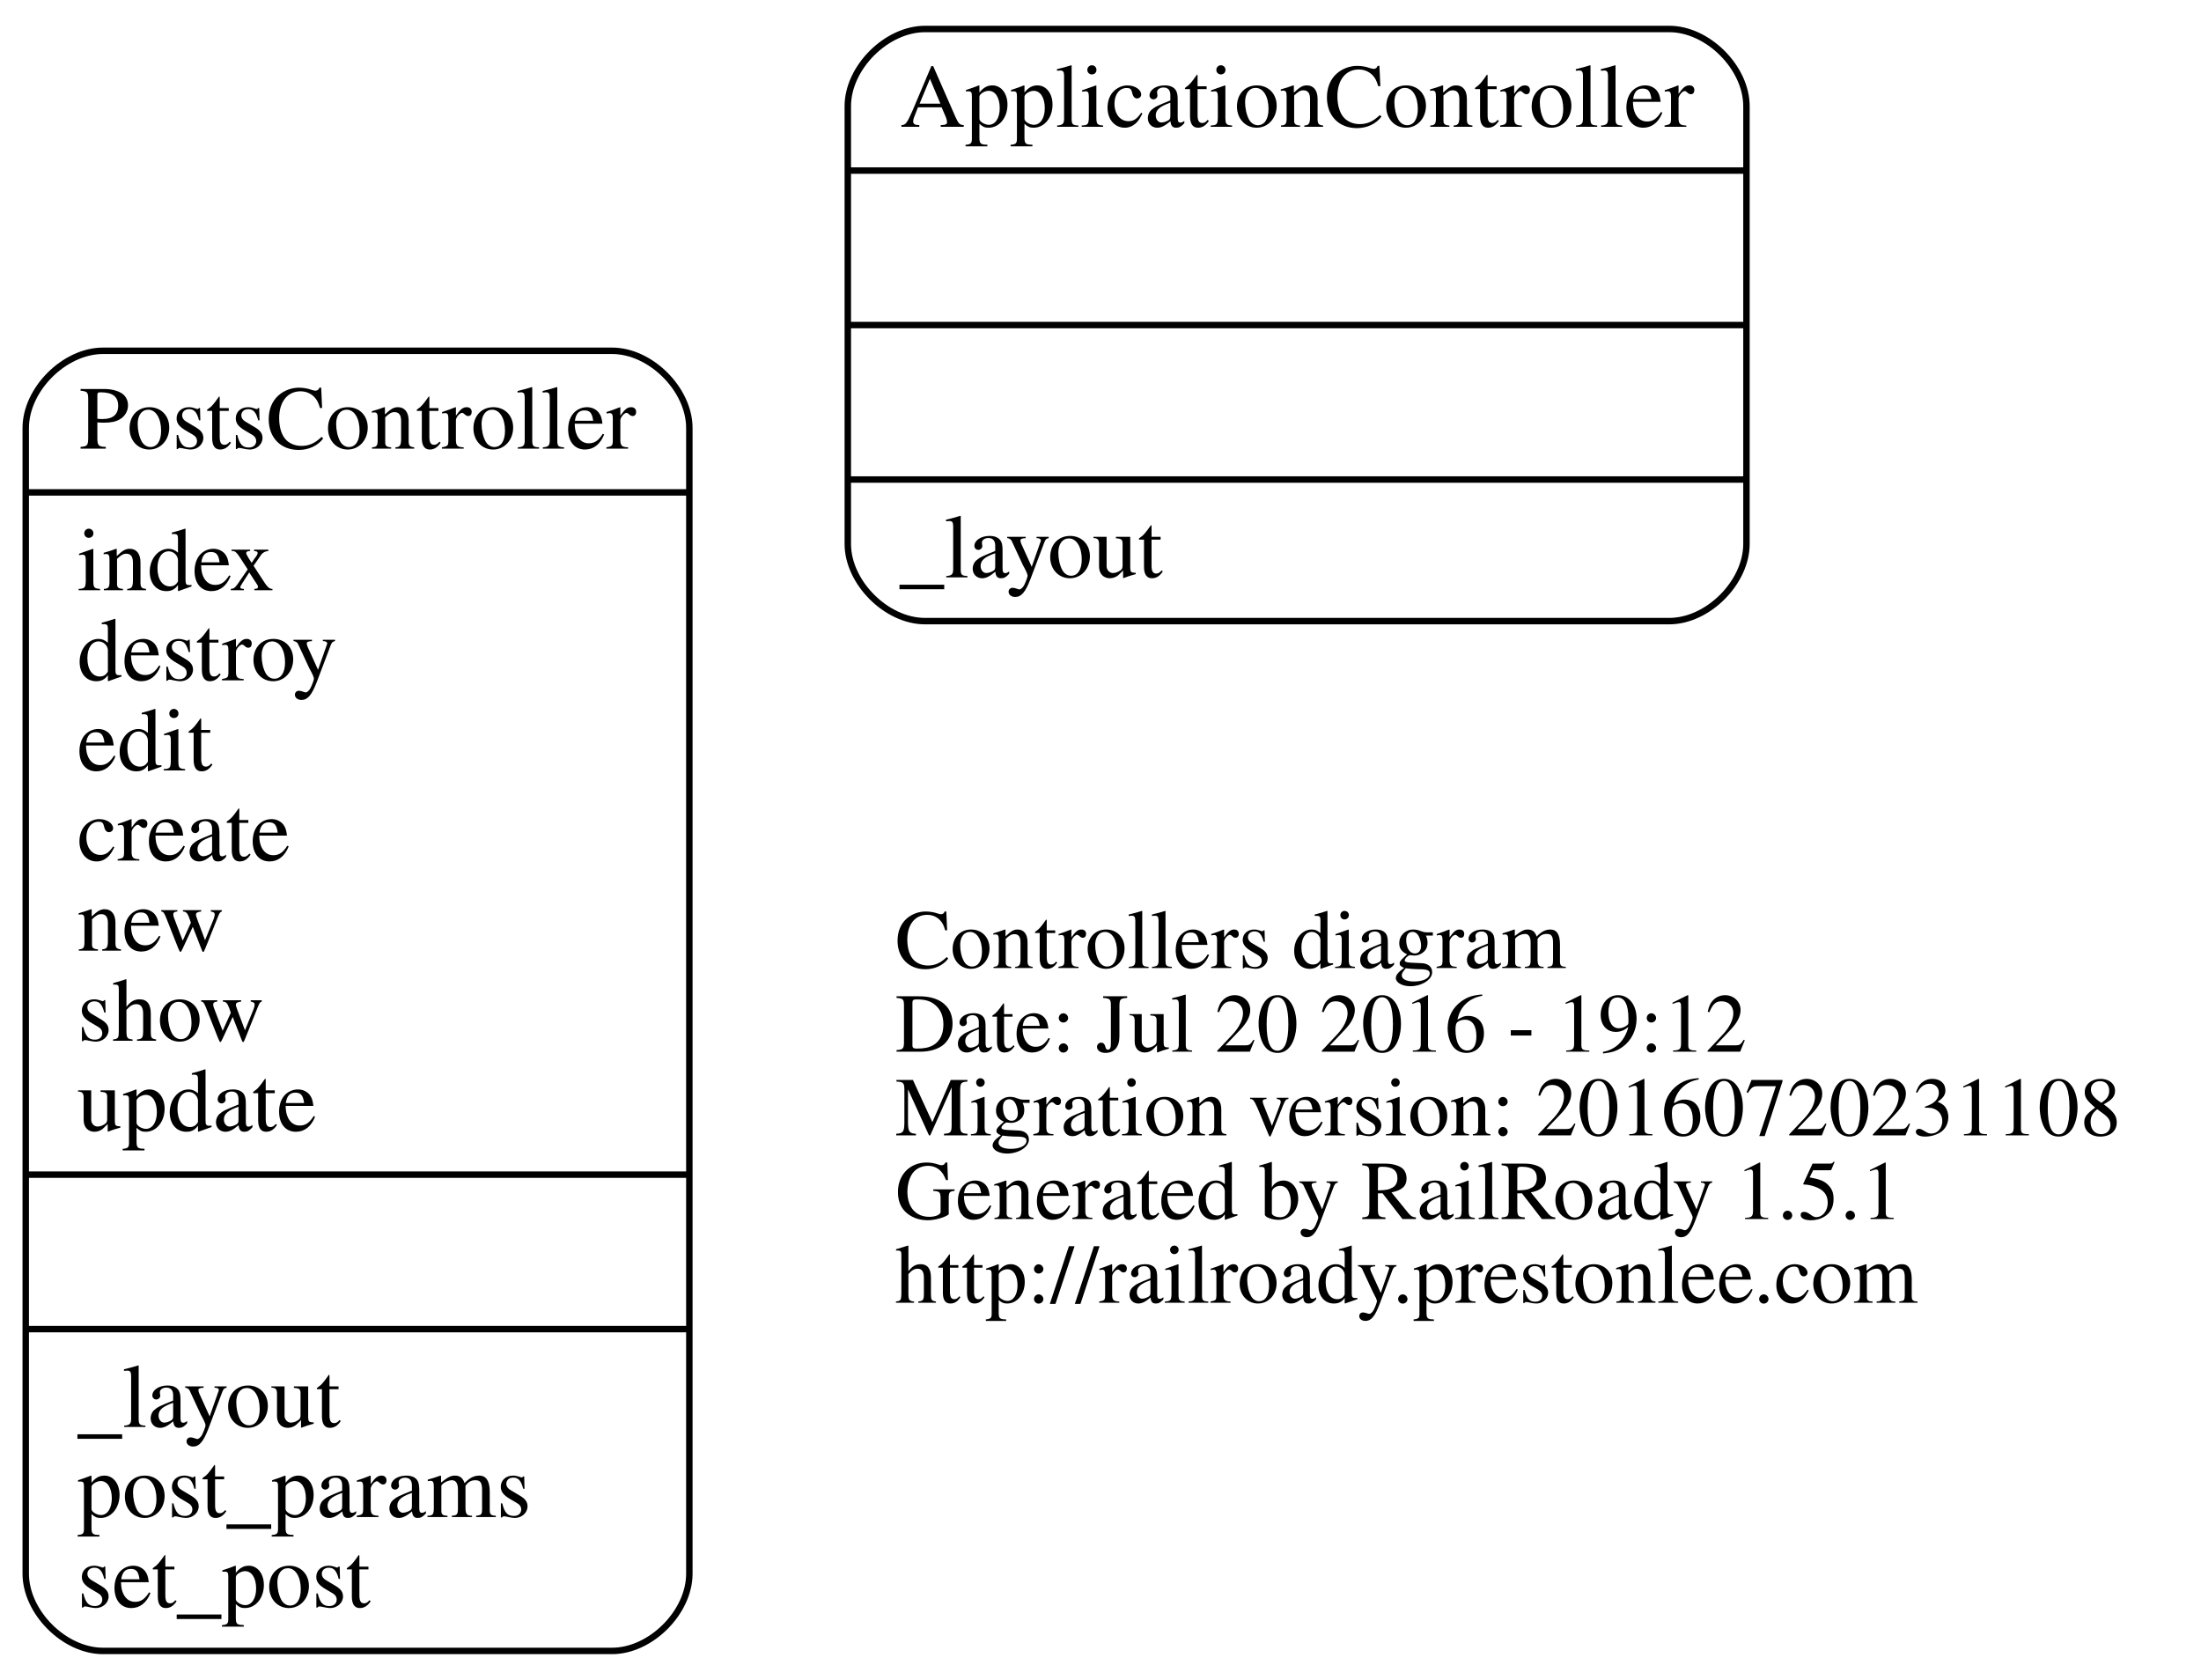
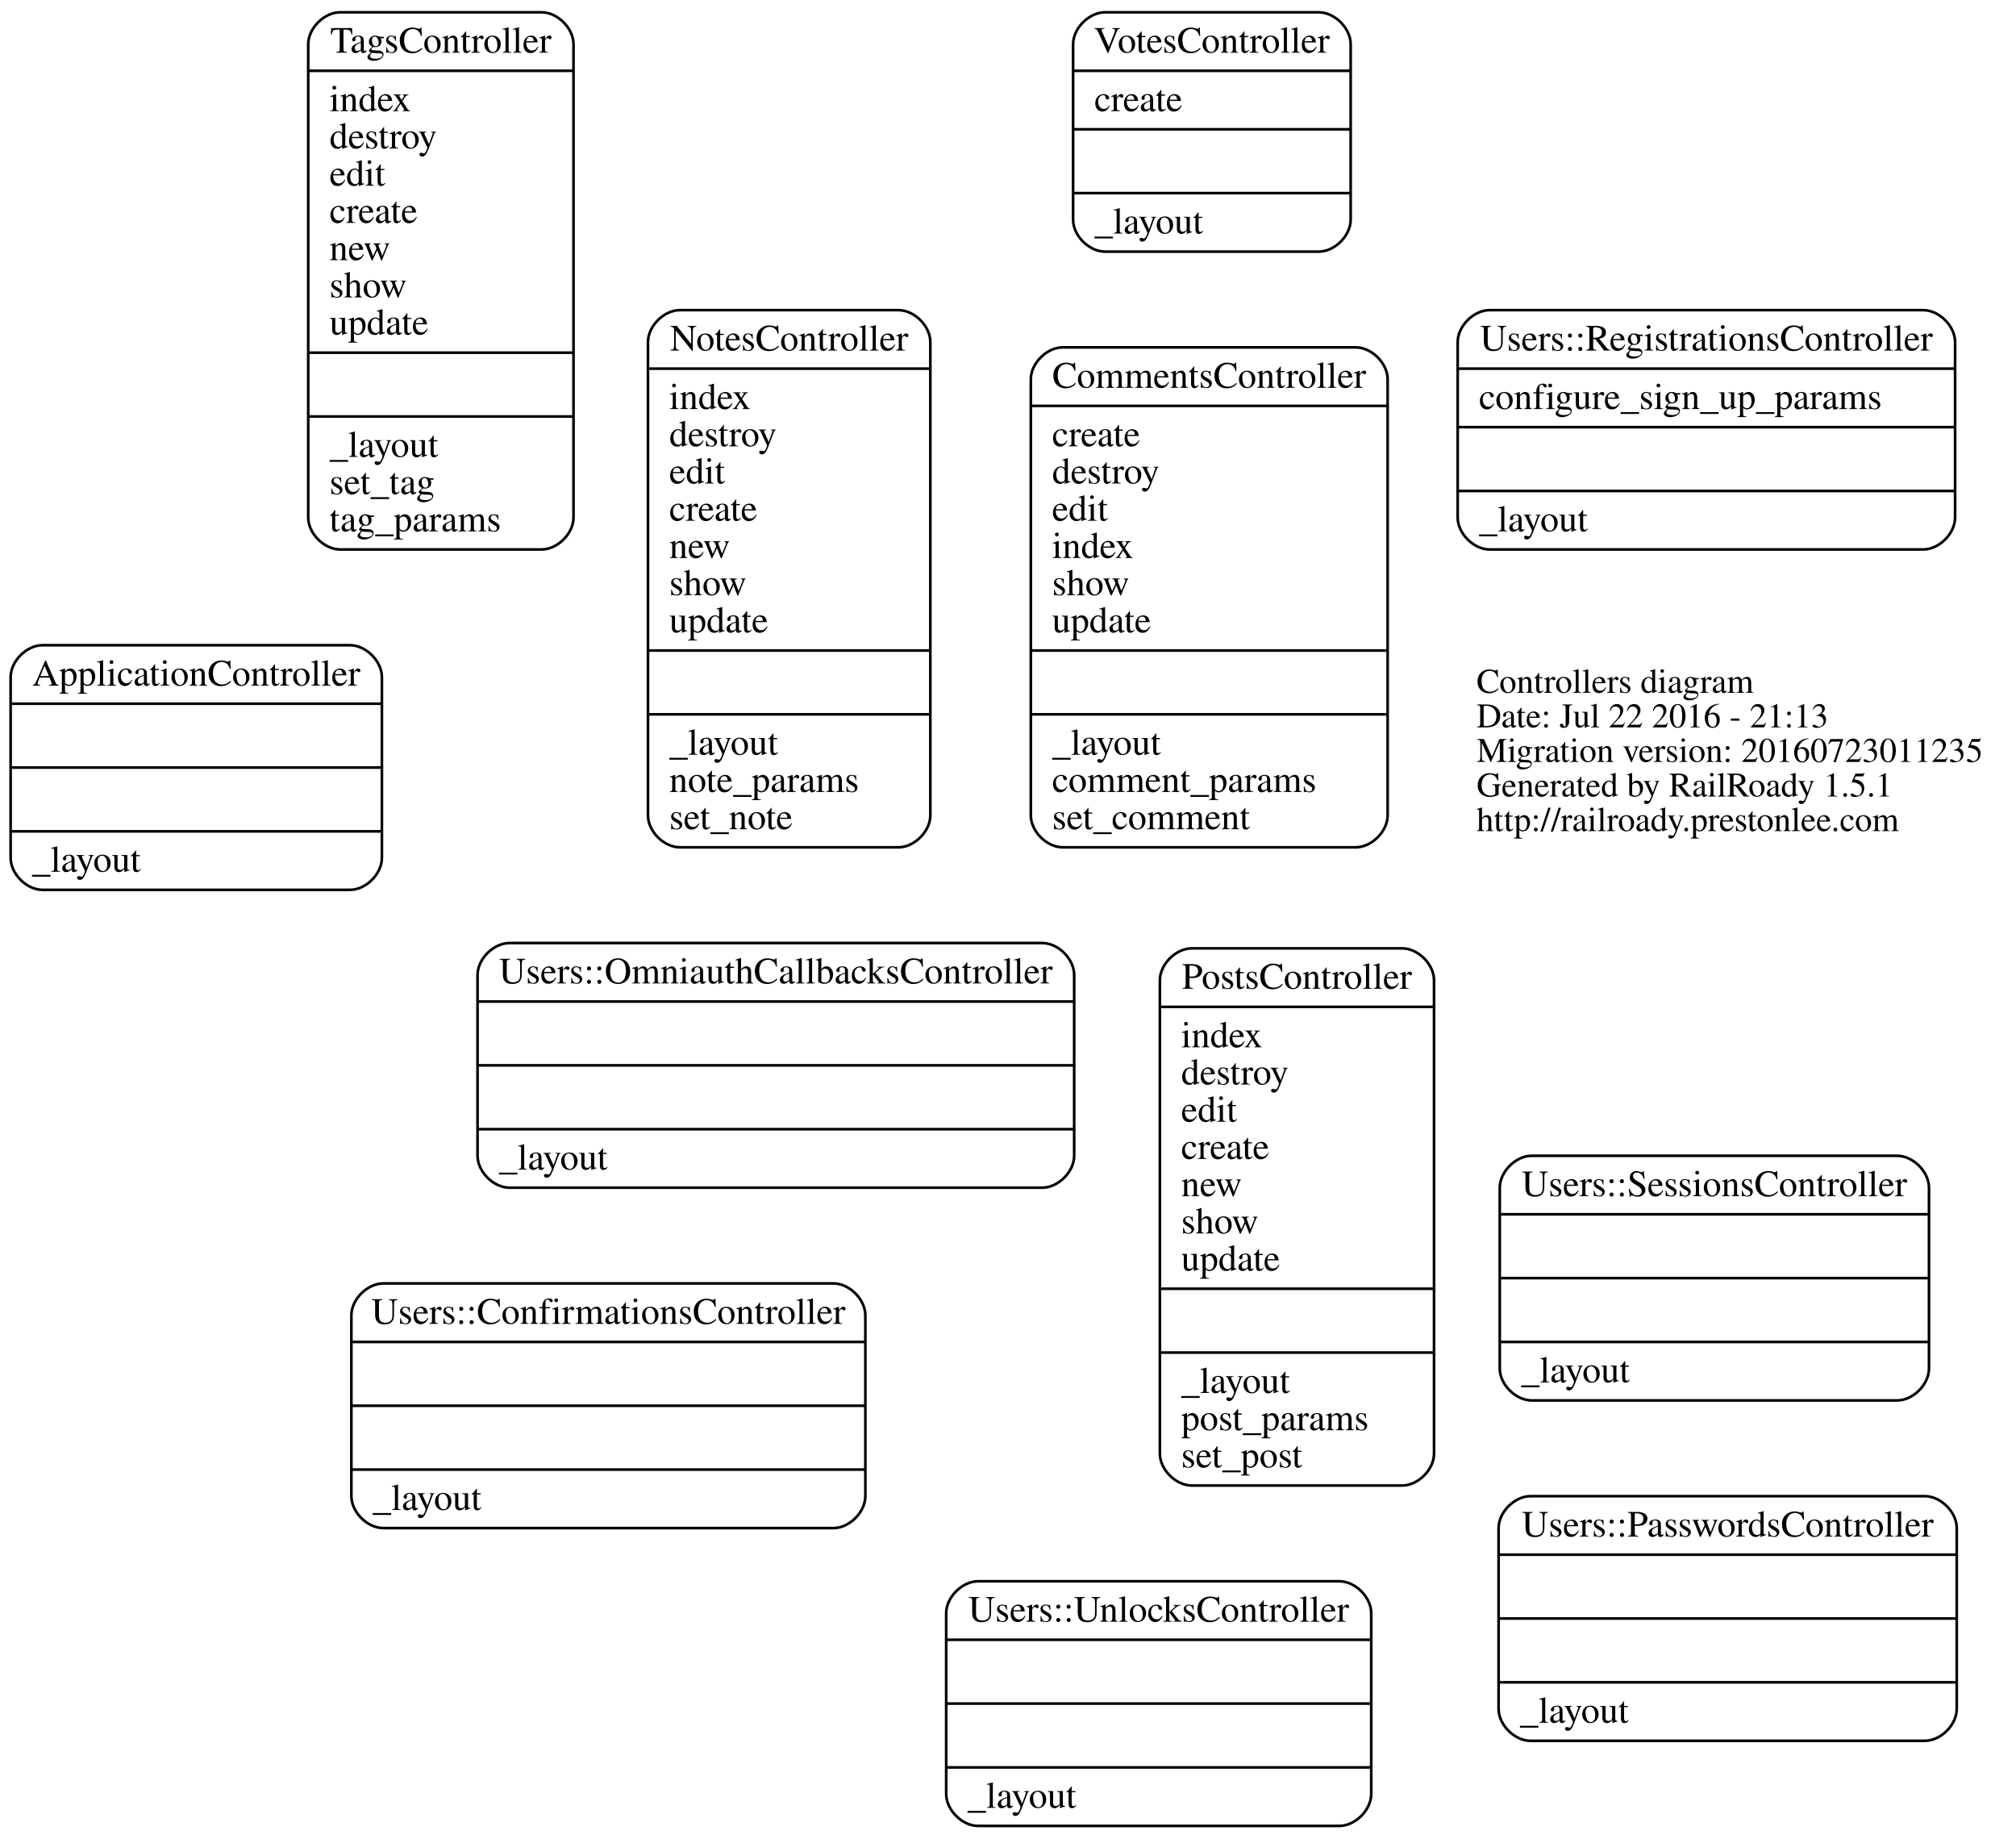
- <svg xmlns="http://www.w3.org/2000/svg" width="342pt" height="261pt" viewBox="0.00 0.00 342.01 261.00">
-   <g id="graph0" class="graph" transform="scale(1 1) rotate(0) translate(67.5586 145.5)">
-     <polygon fill="none" stroke="none" points="-67.559,115.5 -67.559,-145.5 274.45,-145.5 274.45,115.5 -67.559,115.5" />
+ <svg xmlns="http://www.w3.org/2000/svg" width="758pt" height="691pt" viewBox="0.00 0.00 758.27 691.00">
+   <g id="graph0" class="graph" transform="scale(1 1) rotate(0) translate(307.821 399.5)">
+     <polygon fill="none" stroke="none" points="-307.821,291.5 -307.821,-399.5 450.45,-399.5 450.45,291.5 -307.821,291.5" />
    <g id="node1" class="node">
-       <text text-anchor="start" x="71.55" y="4.9" font-family="Times,serif" font-size="13.00">Controllers diagram</text>
-       <text text-anchor="start" x="71.55" y="17.9" font-family="Times,serif" font-size="13.00">Date: Jul 20 2016 - 19:12</text>
-       <text text-anchor="start" x="71.55" y="30.9" font-family="Times,serif" font-size="13.00">Migration version: 20160720231108</text>
-       <text text-anchor="start" x="71.55" y="43.9" font-family="Times,serif" font-size="13.00">Generated by RailRoady 1.5.1</text>
-       <text text-anchor="start" x="71.55" y="56.9" font-family="Times,serif" font-size="13.00">http://railroady.prestonlee.com</text>
+       <text text-anchor="start" x="247.55" y="-139.1" font-family="Times,serif" font-size="13.00">Controllers diagram</text>
+       <text text-anchor="start" x="247.55" y="-126.1" font-family="Times,serif" font-size="13.00">Date: Jul 22 2016 - 21:13</text>
+       <text text-anchor="start" x="247.55" y="-113.1" font-family="Times,serif" font-size="13.00">Migration version: 20160723011235</text>
+       <text text-anchor="start" x="247.55" y="-100.1" font-family="Times,serif" font-size="13.00">Generated by RailRoady 1.5.1</text>
+       <text text-anchor="start" x="247.55" y="-87.1" font-family="Times,serif" font-size="13.00">http://railroady.prestonlee.com</text>
    </g>
    <g id="node2" class="node">
-       <path fill="none" stroke="black" d="M76.179,-49C76.179,-49 191.821,-49 191.821,-49 197.821,-49 203.821,-55 203.821,-61 203.821,-61 203.821,-129 203.821,-129 203.821,-135 197.821,-141 191.821,-141 191.821,-141 76.179,-141 76.179,-141 70.179,-141 64.179,-135 64.179,-129 64.179,-129 64.179,-61 64.179,-61 64.179,-55 70.179,-49 76.179,-49" />
-       <text text-anchor="middle" x="134" y="-125.8" font-family="Times,serif" font-size="14.00">ApplicationController</text>
-       <polyline fill="none" stroke="black" points="64.179,-119 203.821,-119 " />
-       <polyline fill="none" stroke="black" points="64.179,-95 203.821,-95 " />
-       <polyline fill="none" stroke="black" points="64.179,-71 203.821,-71 " />
-       <text text-anchor="start" x="72.179" y="-55.8" font-family="Times,serif" font-size="14.00">_layout</text>
+       <path fill="none" stroke="black" d="M-291.821,-65C-291.821,-65 -176.179,-65 -176.179,-65 -170.179,-65 -164.179,-71 -164.179,-77 -164.179,-77 -164.179,-145 -164.179,-145 -164.179,-151 -170.179,-157 -176.179,-157 -176.179,-157 -291.821,-157 -291.821,-157 -297.821,-157 -303.821,-151 -303.821,-145 -303.821,-145 -303.821,-77 -303.821,-77 -303.821,-71 -297.821,-65 -291.821,-65" />
+       <text text-anchor="middle" x="-234" y="-141.8" font-family="Times,serif" font-size="14.00">ApplicationController</text>
+       <polyline fill="none" stroke="black" points="-303.821,-135 -164.179,-135 " />
+       <polyline fill="none" stroke="black" points="-303.821,-111 -164.179,-111 " />
+       <polyline fill="none" stroke="black" points="-303.821,-87 -164.179,-87 " />
+       <text text-anchor="start" x="-295.821" y="-71.8" font-family="Times,serif" font-size="14.00">_layout</text>
    </g>
    <g id="node3" class="node">
-       <path fill="none" stroke="black" d="M-51.559,111C-51.559,111 27.559,111 27.559,111 33.559,111 39.559,105 39.559,99 39.559,99 39.559,-79 39.559,-79 39.559,-85 33.559,-91 27.559,-91 27.559,-91 -51.559,-91 -51.559,-91 -57.559,-91 -63.559,-85 -63.559,-79 -63.559,-79 -63.559,99 -63.559,99 -63.559,105 -57.559,111 -51.559,111" />
-       <text text-anchor="middle" x="-12" y="-75.8" font-family="Times,serif" font-size="14.00">PostsController</text>
-       <polyline fill="none" stroke="black" points="-63.559,-69 39.559,-69 " />
-       <text text-anchor="start" x="-55.559" y="-53.8" font-family="Times,serif" font-size="14.00">index</text>
-       <text text-anchor="start" x="-55.559" y="-39.8" font-family="Times,serif" font-size="14.00">destroy</text>
-       <text text-anchor="start" x="-55.559" y="-25.8" font-family="Times,serif" font-size="14.00">edit</text>
-       <text text-anchor="start" x="-55.559" y="-11.8" font-family="Times,serif" font-size="14.00">create</text>
-       <text text-anchor="start" x="-55.559" y="2.2" font-family="Times,serif" font-size="14.00">new</text>
-       <text text-anchor="start" x="-55.559" y="16.2" font-family="Times,serif" font-size="14.00">show</text>
-       <text text-anchor="start" x="-55.559" y="30.2" font-family="Times,serif" font-size="14.00">update</text>
-       <polyline fill="none" stroke="black" points="-63.559,37 39.559,37 " />
-       <polyline fill="none" stroke="black" points="-63.559,61 39.559,61 " />
-       <text text-anchor="start" x="-55.559" y="76.2" font-family="Times,serif" font-size="14.00">_layout</text>
-       <text text-anchor="start" x="-55.559" y="90.2" font-family="Times,serif" font-size="14.00">post_params</text>
-       <text text-anchor="start" x="-55.559" y="104.2" font-family="Times,serif" font-size="14.00">set_post</text>
+       <path fill="none" stroke="black" d="M91.893,-81C91.893,-81 202.107,-81 202.107,-81 208.107,-81 214.107,-87 214.107,-93 214.107,-93 214.107,-257 214.107,-257 214.107,-263 208.107,-269 202.107,-269 202.107,-269 91.893,-269 91.893,-269 85.893,-269 79.893,-263 79.893,-257 79.893,-257 79.893,-93 79.893,-93 79.893,-87 85.893,-81 91.893,-81" />
+       <text text-anchor="middle" x="147" y="-253.8" font-family="Times,serif" font-size="14.00">CommentsController</text>
+       <polyline fill="none" stroke="black" points="79.893,-247 214.107,-247 " />
+       <text text-anchor="start" x="87.893" y="-231.8" font-family="Times,serif" font-size="14.00">create</text>
+       <text text-anchor="start" x="87.893" y="-217.8" font-family="Times,serif" font-size="14.00">destroy</text>
+       <text text-anchor="start" x="87.893" y="-203.8" font-family="Times,serif" font-size="14.00">edit</text>
+       <text text-anchor="start" x="87.893" y="-189.8" font-family="Times,serif" font-size="14.00">index</text>
+       <text text-anchor="start" x="87.893" y="-175.8" font-family="Times,serif" font-size="14.00">show</text>
+       <text text-anchor="start" x="87.893" y="-161.8" font-family="Times,serif" font-size="14.00">update</text>
+       <polyline fill="none" stroke="black" points="79.893,-155 214.107,-155 " />
+       <polyline fill="none" stroke="black" points="79.893,-131 214.107,-131 " />
+       <text text-anchor="start" x="87.893" y="-115.8" font-family="Times,serif" font-size="14.00">_layout</text>
+       <text text-anchor="start" x="87.893" y="-101.8" font-family="Times,serif" font-size="14.00">comment_params</text>
+       <text text-anchor="start" x="87.893" y="-87.8" font-family="Times,serif" font-size="14.00">set_comment</text>
+     </g>
+     <g id="node4" class="node">
+       <path fill="none" stroke="black" d="M-52.103,-81C-52.103,-81 30.104,-81 30.104,-81 36.103,-81 42.103,-87 42.103,-93 42.103,-93 42.103,-271 42.103,-271 42.103,-277 36.103,-283 30.104,-283 30.104,-283 -52.103,-283 -52.103,-283 -58.103,-283 -64.103,-277 -64.103,-271 -64.103,-271 -64.103,-93 -64.103,-93 -64.103,-87 -58.103,-81 -52.103,-81" />
+       <text text-anchor="middle" x="-11" y="-267.8" font-family="Times,serif" font-size="14.00">NotesController</text>
+       <polyline fill="none" stroke="black" points="-64.103,-261 42.103,-261 " />
+       <text text-anchor="start" x="-56.103" y="-245.8" font-family="Times,serif" font-size="14.00">index</text>
+       <text text-anchor="start" x="-56.103" y="-231.8" font-family="Times,serif" font-size="14.00">destroy</text>
+       <text text-anchor="start" x="-56.103" y="-217.8" font-family="Times,serif" font-size="14.00">edit</text>
+       <text text-anchor="start" x="-56.103" y="-203.8" font-family="Times,serif" font-size="14.00">create</text>
+       <text text-anchor="start" x="-56.103" y="-189.8" font-family="Times,serif" font-size="14.00">new</text>
+       <text text-anchor="start" x="-56.103" y="-175.8" font-family="Times,serif" font-size="14.00">show</text>
+       <text text-anchor="start" x="-56.103" y="-161.8" font-family="Times,serif" font-size="14.00">update</text>
+       <polyline fill="none" stroke="black" points="-64.103,-155 42.103,-155 " />
+       <polyline fill="none" stroke="black" points="-64.103,-131 42.103,-131 " />
+       <text text-anchor="start" x="-56.103" y="-115.8" font-family="Times,serif" font-size="14.00">_layout</text>
+       <text text-anchor="start" x="-56.103" y="-101.8" font-family="Times,serif" font-size="14.00">note_params</text>
+       <text text-anchor="start" x="-56.103" y="-87.8" font-family="Times,serif" font-size="14.00">set_note</text>
+     </g>
+     <g id="node5" class="node">
+       <path fill="none" stroke="black" d="M140.441,159C140.441,159 219.559,159 219.559,159 225.559,159 231.559,153 231.559,147 231.559,147 231.559,-31 231.559,-31 231.559,-37 225.559,-43 219.559,-43 219.559,-43 140.441,-43 140.441,-43 134.441,-43 128.441,-37 128.441,-31 128.441,-31 128.441,147 128.441,147 128.441,153 134.441,159 140.441,159" />
+       <text text-anchor="middle" x="180" y="-27.8" font-family="Times,serif" font-size="14.00">PostsController</text>
+       <polyline fill="none" stroke="black" points="128.441,-21 231.559,-21 " />
+       <text text-anchor="start" x="136.441" y="-5.8" font-family="Times,serif" font-size="14.00">index</text>
+       <text text-anchor="start" x="136.441" y="8.2" font-family="Times,serif" font-size="14.00">destroy</text>
+       <text text-anchor="start" x="136.441" y="22.2" font-family="Times,serif" font-size="14.00">edit</text>
+       <text text-anchor="start" x="136.441" y="36.2" font-family="Times,serif" font-size="14.00">create</text>
+       <text text-anchor="start" x="136.441" y="50.2" font-family="Times,serif" font-size="14.00">new</text>
+       <text text-anchor="start" x="136.441" y="64.2" font-family="Times,serif" font-size="14.00">show</text>
+       <text text-anchor="start" x="136.441" y="78.2" font-family="Times,serif" font-size="14.00">update</text>
+       <polyline fill="none" stroke="black" points="128.441,85 231.559,85 " />
+       <polyline fill="none" stroke="black" points="128.441,109 231.559,109 " />
+       <text text-anchor="start" x="136.441" y="124.2" font-family="Times,serif" font-size="14.00">_layout</text>
+       <text text-anchor="start" x="136.441" y="138.2" font-family="Times,serif" font-size="14.00">post_params</text>
+       <text text-anchor="start" x="136.441" y="152.2" font-family="Times,serif" font-size="14.00">set_post</text>
+     </g>
+     <g id="node6" class="node">
+       <path fill="none" stroke="black" d="M-179.891,-193C-179.891,-193 -104.109,-193 -104.109,-193 -98.109,-193 -92.109,-199 -92.109,-205 -92.109,-205 -92.109,-383 -92.109,-383 -92.109,-389 -98.109,-395 -104.109,-395 -104.109,-395 -179.891,-395 -179.891,-395 -185.891,-395 -191.891,-389 -191.891,-383 -191.891,-383 -191.891,-205 -191.891,-205 -191.891,-199 -185.891,-193 -179.891,-193" />
+       <text text-anchor="middle" x="-142" y="-379.8" font-family="Times,serif" font-size="14.00">TagsController</text>
+       <polyline fill="none" stroke="black" points="-191.891,-373 -92.109,-373 " />
+       <text text-anchor="start" x="-183.891" y="-357.8" font-family="Times,serif" font-size="14.00">index</text>
+       <text text-anchor="start" x="-183.891" y="-343.8" font-family="Times,serif" font-size="14.00">destroy</text>
+       <text text-anchor="start" x="-183.891" y="-329.8" font-family="Times,serif" font-size="14.00">edit</text>
+       <text text-anchor="start" x="-183.891" y="-315.8" font-family="Times,serif" font-size="14.00">create</text>
+       <text text-anchor="start" x="-183.891" y="-301.8" font-family="Times,serif" font-size="14.00">new</text>
+       <text text-anchor="start" x="-183.891" y="-287.8" font-family="Times,serif" font-size="14.00">show</text>
+       <text text-anchor="start" x="-183.891" y="-273.8" font-family="Times,serif" font-size="14.00">update</text>
+       <polyline fill="none" stroke="black" points="-191.891,-267 -92.109,-267 " />
+       <polyline fill="none" stroke="black" points="-191.891,-243 -92.109,-243 " />
+       <text text-anchor="start" x="-183.891" y="-227.8" font-family="Times,serif" font-size="14.00">_layout</text>
+       <text text-anchor="start" x="-183.891" y="-213.8" font-family="Times,serif" font-size="14.00">set_tag</text>
+       <text text-anchor="start" x="-183.891" y="-199.8" font-family="Times,serif" font-size="14.00">tag_params</text>
+     </g>
+     <g id="node7" class="node">
+       <path fill="none" stroke="black" d="M-163.662,175C-163.662,175 5.662,175 5.662,175 11.662,175 17.662,169 17.662,163 17.662,163 17.662,95 17.662,95 17.662,89 11.662,83 5.662,83 5.662,83 -163.662,83 -163.662,83 -169.662,83 -175.662,89 -175.662,95 -175.662,95 -175.662,163 -175.662,163 -175.662,169 -169.662,175 -163.662,175" />
+       <text text-anchor="middle" x="-79" y="98.2" font-family="Times,serif" font-size="14.00">Users::ConfirmationsController</text>
+       <polyline fill="none" stroke="black" points="-175.662,105 17.662,105 " />
+       <polyline fill="none" stroke="black" points="-175.662,129 17.662,129 " />
+       <polyline fill="none" stroke="black" points="-175.662,153 17.662,153 " />
+       <text text-anchor="start" x="-167.662" y="168.2" font-family="Times,serif" font-size="14.00">_layout</text>
+     </g>
+     <g id="node8" class="node">
+       <path fill="none" stroke="black" d="M-116.204,47C-116.204,47 84.204,47 84.204,47 90.204,47 96.204,41 96.204,35 96.204,35 96.204,-33 96.204,-33 96.204,-39 90.204,-45 84.204,-45 84.204,-45 -116.204,-45 -116.204,-45 -122.204,-45 -128.204,-39 -128.204,-33 -128.204,-33 -128.204,35 -128.204,35 -128.204,41 -122.204,47 -116.204,47" />
+       <text text-anchor="middle" x="-16" y="-29.8" font-family="Times,serif" font-size="14.00">Users::OmniauthCallbacksController</text>
+       <polyline fill="none" stroke="black" points="-128.204,-23 96.204,-23 " />
+       <polyline fill="none" stroke="black" points="-128.204,1 96.204,1 " />
+       <polyline fill="none" stroke="black" points="-128.204,25 96.204,25 " />
+       <text text-anchor="start" x="-120.204" y="40.2" font-family="Times,serif" font-size="14.00">_layout</text>
+     </g>
+     <g id="node9" class="node">
+       <path fill="none" stroke="black" d="M267.838,255C267.838,255 416.162,255 416.162,255 422.162,255 428.162,249 428.162,243 428.162,243 428.162,175 428.162,175 428.162,169 422.162,163 416.162,163 416.162,163 267.838,163 267.838,163 261.838,163 255.838,169 255.838,175 255.838,175 255.838,243 255.838,243 255.838,249 261.838,255 267.838,255" />
+       <text text-anchor="middle" x="342" y="178.2" font-family="Times,serif" font-size="14.00">Users::PasswordsController</text>
+       <polyline fill="none" stroke="black" points="255.838,185 428.162,185 " />
+       <polyline fill="none" stroke="black" points="255.838,209 428.162,209 " />
+       <polyline fill="none" stroke="black" points="255.838,233 428.162,233 " />
+       <text text-anchor="start" x="263.838" y="248.2" font-family="Times,serif" font-size="14.00">_layout</text>
+     </g>
+     <g id="node10" class="node">
+       <path fill="none" stroke="black" d="M252.455,-193C252.455,-193 415.545,-193 415.545,-193 421.545,-193 427.545,-199 427.545,-205 427.545,-205 427.545,-271 427.545,-271 427.545,-277 421.545,-283 415.545,-283 415.545,-283 252.455,-283 252.455,-283 246.455,-283 240.455,-277 240.455,-271 240.455,-271 240.455,-205 240.455,-205 240.455,-199 246.455,-193 252.455,-193" />
+       <text text-anchor="middle" x="334" y="-267.8" font-family="Times,serif" font-size="14.00">Users::RegistrationsController</text>
+       <polyline fill="none" stroke="black" points="240.455,-261 427.545,-261 " />
+       <text text-anchor="start" x="248.455" y="-245.8" font-family="Times,serif" font-size="14.00">configure_sign_up_params</text>
+       <polyline fill="none" stroke="black" points="240.455,-239 427.545,-239 " />
+       <polyline fill="none" stroke="black" points="240.455,-215 427.545,-215 " />
+       <text text-anchor="start" x="248.455" y="-199.8" font-family="Times,serif" font-size="14.00">_layout</text>
+     </g>
+     <g id="node11" class="node">
+       <path fill="none" stroke="black" d="M268.279,127C268.279,127 405.721,127 405.721,127 411.721,127 417.721,121 417.721,115 417.721,115 417.721,47 417.721,47 417.721,41 411.721,35 405.721,35 405.721,35 268.279,35 268.279,35 262.279,35 256.279,41 256.279,47 256.279,47 256.279,115 256.279,115 256.279,121 262.279,127 268.279,127" />
+       <text text-anchor="middle" x="337" y="50.2" font-family="Times,serif" font-size="14.00">Users::SessionsController</text>
+       <polyline fill="none" stroke="black" points="256.279,57 417.721,57 " />
+       <polyline fill="none" stroke="black" points="256.279,81 417.721,81 " />
+       <polyline fill="none" stroke="black" points="256.279,105 417.721,105 " />
+       <text text-anchor="start" x="264.279" y="120.2" font-family="Times,serif" font-size="14.00">_layout</text>
+     </g>
+     <g id="node12" class="node">
+       <path fill="none" stroke="black" d="M60.065,287C60.065,287 195.935,287 195.935,287 201.935,287 207.935,281 207.935,275 207.935,275 207.935,207 207.935,207 207.935,201 201.935,195 195.935,195 195.935,195 60.065,195 60.065,195 54.065,195 48.065,201 48.065,207 48.065,207 48.065,275 48.065,275 48.065,281 54.065,287 60.065,287" />
+       <text text-anchor="middle" x="128" y="210.2" font-family="Times,serif" font-size="14.00">Users::UnlocksController</text>
+       <polyline fill="none" stroke="black" points="48.065,217 207.935,217 " />
+       <polyline fill="none" stroke="black" points="48.065,241 207.935,241 " />
+       <polyline fill="none" stroke="black" points="48.065,265 207.935,265 " />
+       <text text-anchor="start" x="56.065" y="280.2" font-family="Times,serif" font-size="14.00">_layout</text>
+     </g>
+     <g id="node13" class="node">
+       <path fill="none" stroke="black" d="M107.799,-305C107.799,-305 188.201,-305 188.201,-305 194.201,-305 200.201,-311 200.201,-317 200.201,-317 200.201,-383 200.201,-383 200.201,-389 194.201,-395 188.201,-395 188.201,-395 107.799,-395 107.799,-395 101.799,-395 95.799,-389 95.799,-383 95.799,-383 95.799,-317 95.799,-317 95.799,-311 101.799,-305 107.799,-305" />
+       <text text-anchor="middle" x="148" y="-379.8" font-family="Times,serif" font-size="14.00">VotesController</text>
+       <polyline fill="none" stroke="black" points="95.799,-373 200.201,-373 " />
+       <text text-anchor="start" x="103.799" y="-357.8" font-family="Times,serif" font-size="14.00">create</text>
+       <polyline fill="none" stroke="black" points="95.799,-351 200.201,-351 " />
+       <polyline fill="none" stroke="black" points="95.799,-327 200.201,-327 " />
+       <text text-anchor="start" x="103.799" y="-311.8" font-family="Times,serif" font-size="14.00">_layout</text>
    </g>
  </g>
</svg>
